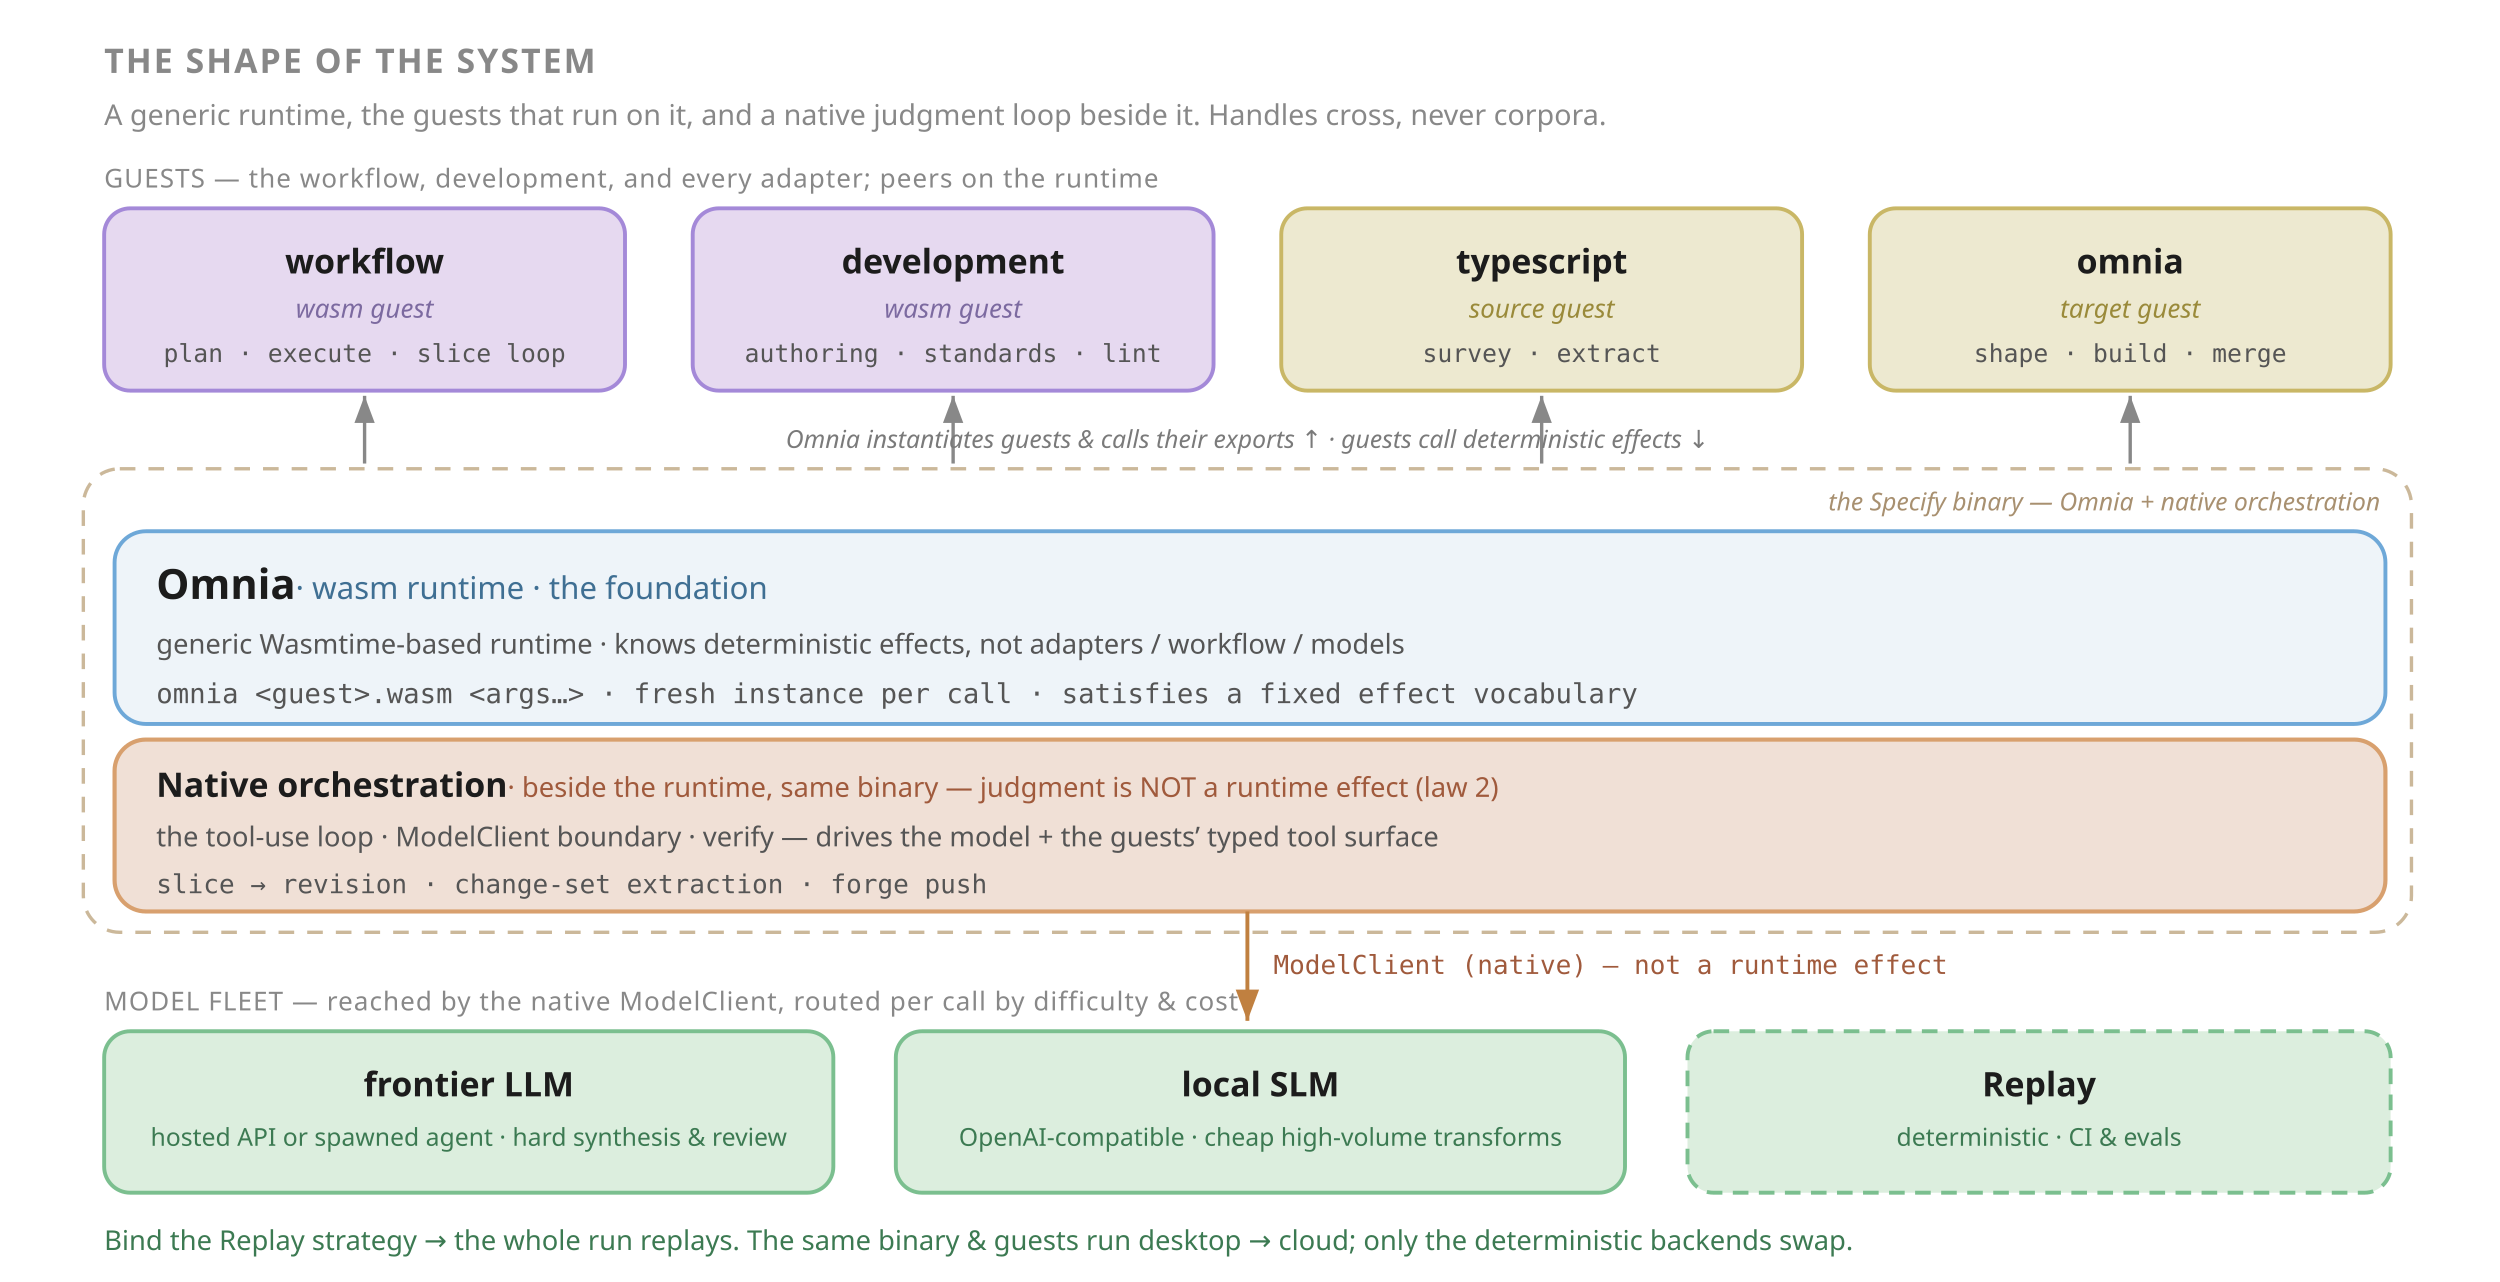
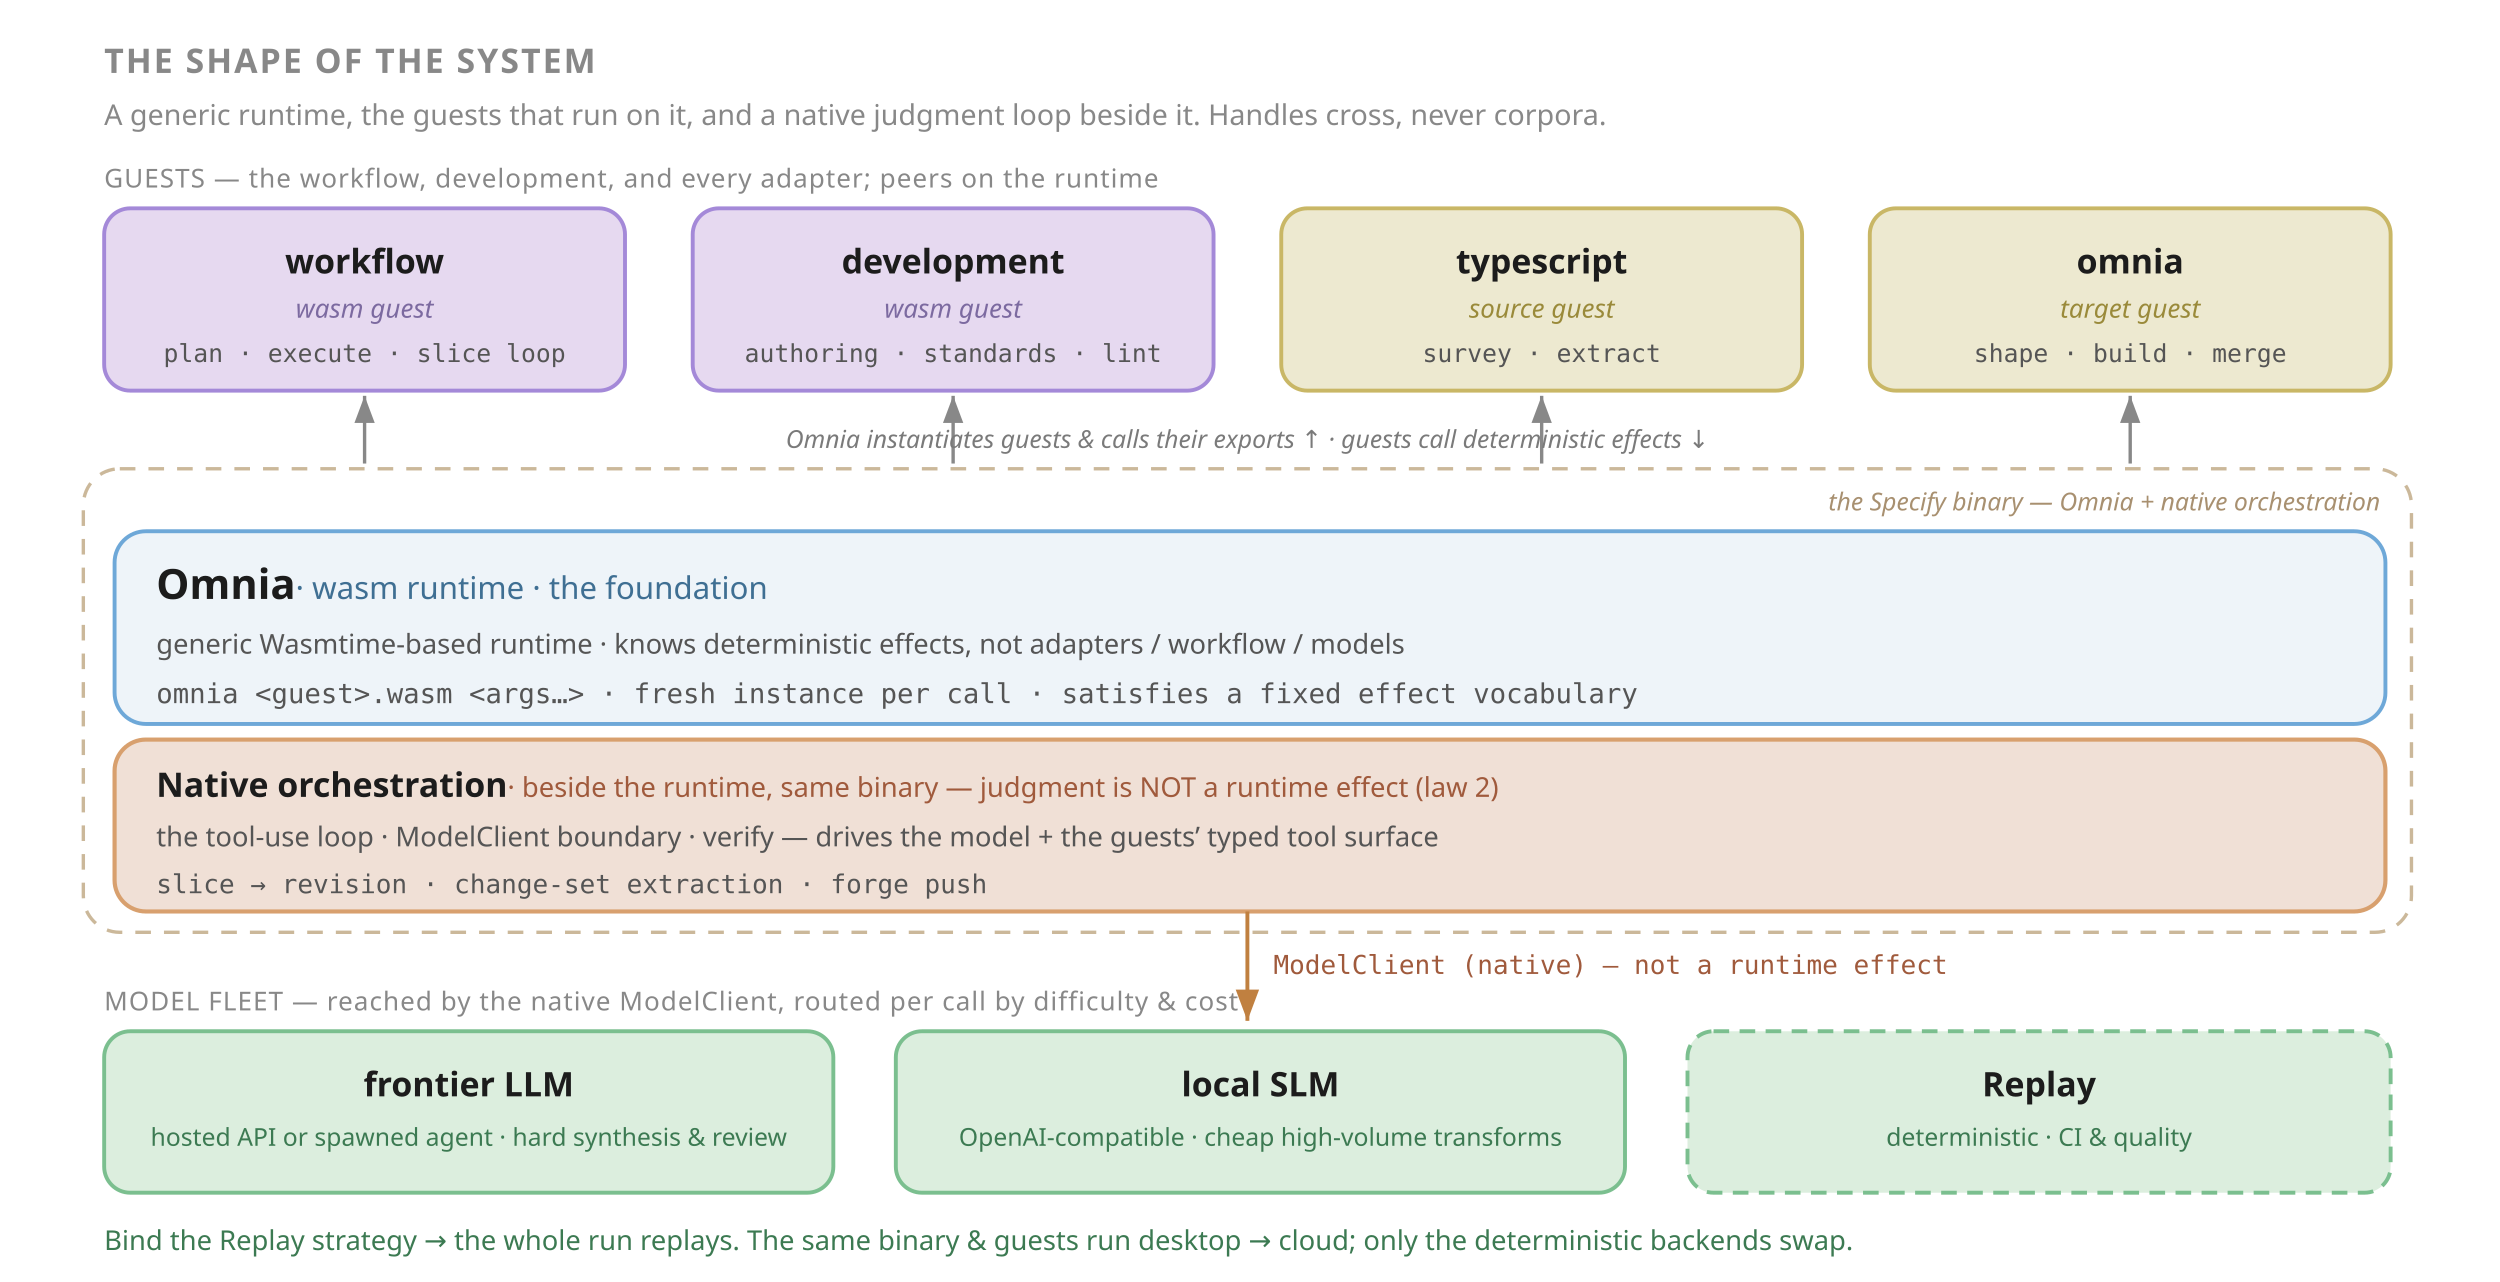
<svg xmlns="http://www.w3.org/2000/svg" viewBox="0 0 960 492" role="img" aria-label="The shape of the system: the workflow, development, and adapter guests are peers on Omnia, a generic wasm runtime invoked as omnia guest.wasm with forwarded arguments; Omnia instantiates a fresh guest per call and satisfies a fixed vocabulary of deterministic effects, knowing nothing of adapters, workflow, or models. Judgment is native and beside the runtime in the same binary: a native orchestration layer runs the tool-use loop behind a ModelClient boundary, runs verify, and owns slice-to-revision resolution, change-set extraction, and forge push; it drives the model and the guests' typed tool surface. It reaches the model fleet — a frontier LLM, a local SLM, or a deterministic replay strategy — through the ModelClient, not through a runtime effect, so the model id never reaches Omnia (law 2)">
  <defs>
    <marker id="ss-arr" markerWidth="10" markerHeight="10" refX="8" refY="3" orient="auto">
      <path d="M0,0 L0,6 L8,3 z" fill="#888" />
    </marker>
    <marker id="ss-arrO" markerWidth="10" markerHeight="10" refX="8" refY="3" orient="auto">
      <path d="M0,0 L0,6 L8,3 z" fill="#c08040" />
    </marker>
  </defs>
  <text x="40" y="28" font-family="ui-sans-serif, system-ui, sans-serif" font-size="13" font-weight="700" fill="#888" letter-spacing="0.06em">THE SHAPE OF THE SYSTEM</text>
  <text x="40" y="48" font-family="ui-sans-serif, system-ui, sans-serif" font-size="11" fill="#888">A generic runtime, the guests that run on it, and a native judgment loop beside it. Handles cross, never corpora.</text>
  <text x="40" y="72" font-family="ui-sans-serif, system-ui, sans-serif" font-size="10" fill="#888" letter-spacing="0.04em">GUESTS — the workflow, development, and every adapter; peers on the runtime</text>
  <rect x="40" y="80" width="200" height="70" rx="10" fill="#e6d9f0" stroke="#a489d8" stroke-width="1.5" />
  <text x="140" y="105" text-anchor="middle" font-family="ui-sans-serif, system-ui, sans-serif" font-size="13" font-weight="600" fill="#1c1c1c">workflow</text>
  <text x="140" y="122" text-anchor="middle" font-family="ui-sans-serif, system-ui, sans-serif" font-size="10" font-style="italic" fill="#7c6aa0">wasm guest</text>
  <text x="140" y="139" text-anchor="middle" font-family="ui-monospace, monospace" font-size="9.5" fill="#555">plan · execute · slice loop</text>
  <rect x="266" y="80" width="200" height="70" rx="10" fill="#e6d9f0" stroke="#a489d8" stroke-width="1.5" />
  <text x="366" y="105" text-anchor="middle" font-family="ui-sans-serif, system-ui, sans-serif" font-size="13" font-weight="600" fill="#1c1c1c">development</text>
  <text x="366" y="122" text-anchor="middle" font-family="ui-sans-serif, system-ui, sans-serif" font-size="10" font-style="italic" fill="#7c6aa0">wasm guest</text>
  <text x="366" y="139" text-anchor="middle" font-family="ui-monospace, monospace" font-size="9.5" fill="#555">authoring · standards · lint</text>
  <rect x="492" y="80" width="200" height="70" rx="10" fill="#ede9d0" stroke="#c9b766" stroke-width="1.5" />
  <text x="592" y="105" text-anchor="middle" font-family="ui-sans-serif, system-ui, sans-serif" font-size="13" font-weight="600" fill="#1c1c1c">typescript</text>
  <text x="592" y="122" text-anchor="middle" font-family="ui-sans-serif, system-ui, sans-serif" font-size="10" font-style="italic" fill="#9a8a3a">source guest</text>
  <text x="592" y="139" text-anchor="middle" font-family="ui-monospace, monospace" font-size="9.5" fill="#555">survey · extract</text>
  <rect x="718" y="80" width="200" height="70" rx="10" fill="#ede9d0" stroke="#c9b766" stroke-width="1.5" />
  <text x="818" y="105" text-anchor="middle" font-family="ui-sans-serif, system-ui, sans-serif" font-size="13" font-weight="600" fill="#1c1c1c">omnia</text>
  <text x="818" y="122" text-anchor="middle" font-family="ui-sans-serif, system-ui, sans-serif" font-size="10" font-style="italic" fill="#9a8a3a">target guest</text>
  <text x="818" y="139" text-anchor="middle" font-family="ui-monospace, monospace" font-size="9.5" fill="#555">shape · build · merge</text>
  <path d="M140 178 L140 152" stroke="#888" stroke-width="1.3" fill="none" marker-end="url(#ss-arr)" />
  <path d="M366 178 L366 152" stroke="#888" stroke-width="1.3" fill="none" marker-end="url(#ss-arr)" />
  <path d="M592 178 L592 152" stroke="#888" stroke-width="1.3" fill="none" marker-end="url(#ss-arr)" />
  <path d="M818 178 L818 152" stroke="#888" stroke-width="1.3" fill="none" marker-end="url(#ss-arr)" />
  <text x="479" y="172" text-anchor="middle" font-family="ui-sans-serif, system-ui, sans-serif" font-size="9.5" font-style="italic" fill="#7a7a7a">Omnia instantiates guests &amp; calls their exports ↑   ·   guests call deterministic effects ↓</text>
  <rect x="32" y="180" width="894" height="178" rx="14" fill="none" stroke="#cbb89a" stroke-width="1.3" stroke-dasharray="6 5" />
  <text x="914" y="196" text-anchor="end" font-family="ui-sans-serif, system-ui, sans-serif" font-size="9.5" font-style="italic" fill="#a89070">the Specify binary — Omnia + native orchestration</text>
  <rect x="44" y="204" width="872" height="74" rx="12" fill="#eef4f9" stroke="#6ea8d8" stroke-width="1.5" />
  <text x="60" y="230" font-family="ui-sans-serif, system-ui, sans-serif" font-size="16" font-weight="700" fill="#1c1c1c">Omnia<tspan font-size="12" font-weight="400" fill="#3f6f93">  ·  wasm runtime · the foundation</tspan>
  </text>
  <text x="60" y="251" font-family="ui-sans-serif, system-ui, sans-serif" font-size="10.5" fill="#555">generic Wasmtime-based runtime · knows deterministic effects, not adapters / workflow / models</text>
  <text x="60" y="270" font-family="ui-monospace, monospace" font-size="10.5" fill="#555">omnia &lt;guest&gt;.wasm &lt;args…&gt;   ·   fresh instance per call   ·   satisfies a fixed effect vocabulary</text>
  <rect x="44" y="284" width="872" height="66" rx="12" fill="#f0e0d6" stroke="#d8a06e" stroke-width="1.6" />
  <text x="60" y="306" font-family="ui-sans-serif, system-ui, sans-serif" font-size="13" font-weight="700" fill="#1c1c1c">Native orchestration<tspan font-size="10.5" font-weight="400" fill="#a05a3c">  ·  beside the runtime, same binary — judgment is NOT a runtime effect (law 2)</tspan>
  </text>
  <text x="60" y="325" font-family="ui-sans-serif, system-ui, sans-serif" font-size="10.5" fill="#555">the tool-use loop · ModelClient boundary · verify — drives the model + the guests’ typed tool surface</text>
  <text x="60" y="343" font-family="ui-monospace, monospace" font-size="10" fill="#555">slice → revision · change-set extraction · forge push</text>
  <path d="M479 350 L479 392" stroke="#c08040" stroke-width="1.5" fill="none" marker-end="url(#ss-arrO)" />
  <text x="489" y="374" font-family="ui-monospace, monospace" font-size="10" fill="#a05a3c">ModelClient (native) — not a runtime effect</text>
  <text x="40" y="388" font-family="ui-sans-serif, system-ui, sans-serif" font-size="10" fill="#888" letter-spacing="0.04em">MODEL FLEET — reached by the native ModelClient, routed per call by difficulty &amp; cost</text>
  <rect x="40" y="396" width="280" height="62" rx="10" fill="#dceede" stroke="#7bbf8f" stroke-width="1.5" />
  <text x="180" y="421" text-anchor="middle" font-family="ui-sans-serif, system-ui, sans-serif" font-size="13" font-weight="600" fill="#1c1c1c">frontier LLM</text>
  <text x="180" y="440" text-anchor="middle" font-family="ui-sans-serif, system-ui, sans-serif" font-size="9.5" fill="#3c7a52">hosted API or spawned agent · hard synthesis &amp; review</text>
  <rect x="344" y="396" width="280" height="62" rx="10" fill="#dceede" stroke="#7bbf8f" stroke-width="1.5" />
  <text x="484" y="421" text-anchor="middle" font-family="ui-sans-serif, system-ui, sans-serif" font-size="13" font-weight="600" fill="#1c1c1c">local SLM</text>
  <text x="484" y="440" text-anchor="middle" font-family="ui-sans-serif, system-ui, sans-serif" font-size="9.5" fill="#3c7a52">OpenAI-compatible · cheap high-volume transforms</text>
  <rect x="648" y="396" width="270" height="62" rx="10" fill="#dceede" stroke="#7bbf8f" stroke-width="1.5" stroke-dasharray="6 4" />
  <text x="783" y="421" text-anchor="middle" font-family="ui-sans-serif, system-ui, sans-serif" font-size="13" font-weight="600" fill="#1c1c1c">Replay</text>
-   <text x="783" y="440" text-anchor="middle" font-family="ui-sans-serif, system-ui, sans-serif" font-size="9.5" fill="#3c7a52">deterministic · CI &amp; evals</text>
+   <text x="783" y="440" text-anchor="middle" font-family="ui-sans-serif, system-ui, sans-serif" font-size="9.5" fill="#3c7a52">deterministic · CI &amp; quality</text>
  <text x="40" y="480" font-family="ui-sans-serif, system-ui, sans-serif" font-size="10.5" fill="#3c7a52">Bind the Replay strategy → the whole run replays. The same binary &amp; guests run desktop → cloud; only the deterministic backends swap.</text>
</svg>
